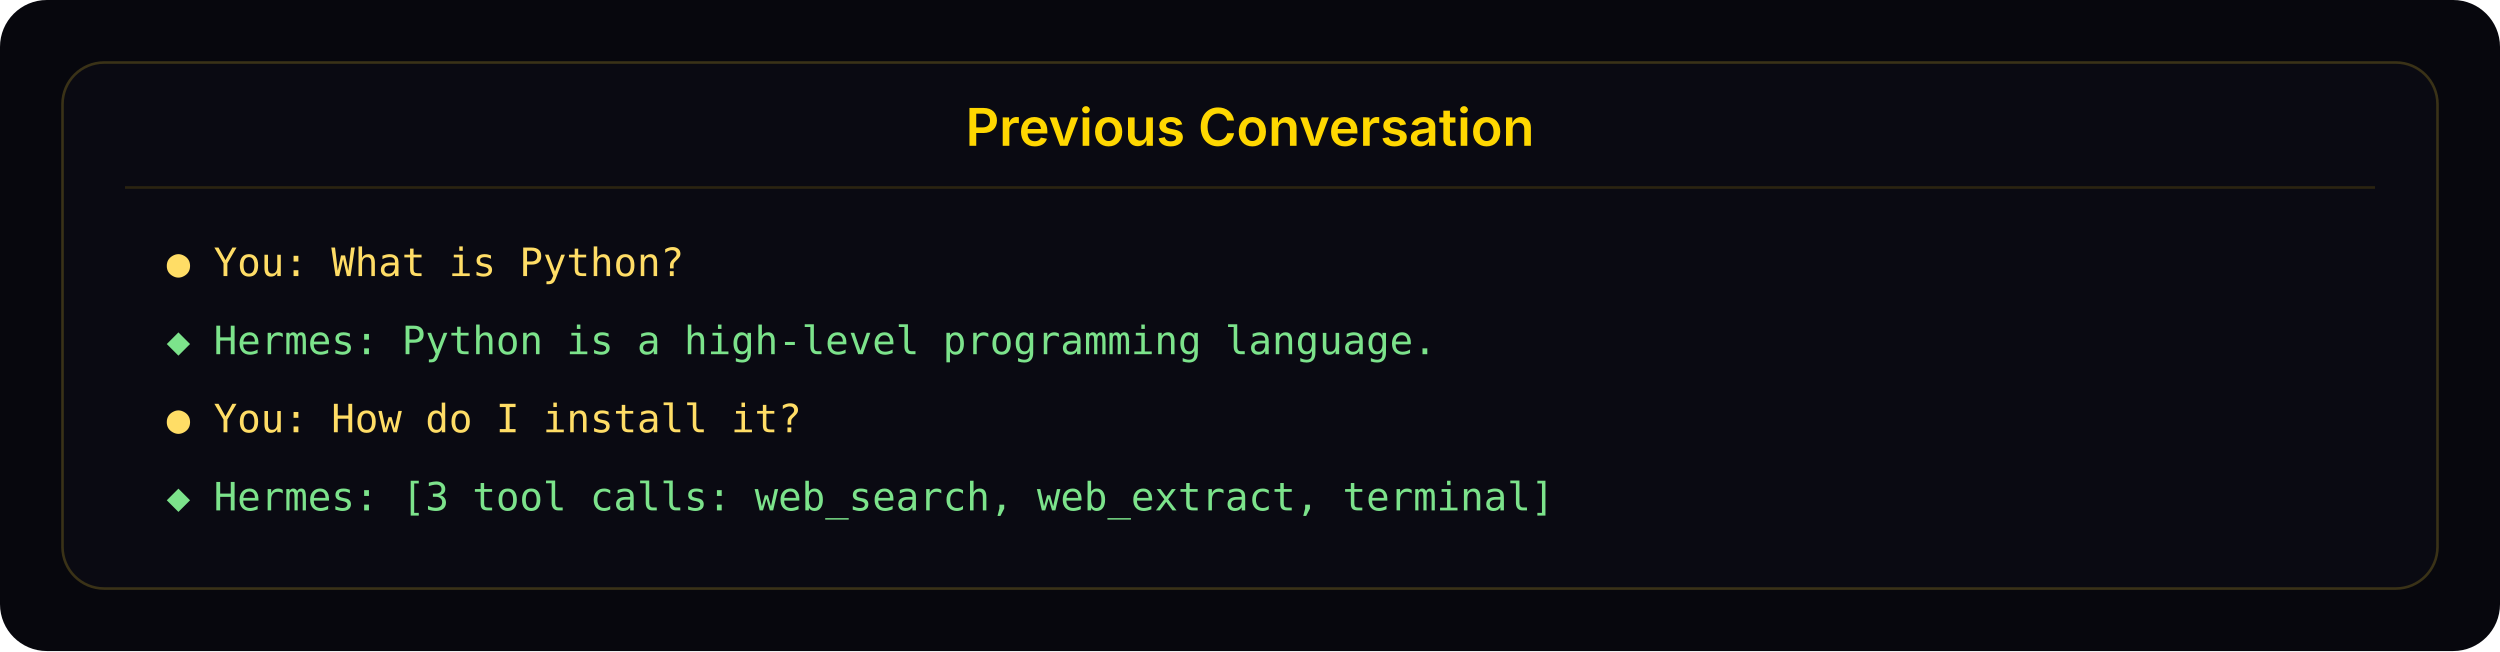
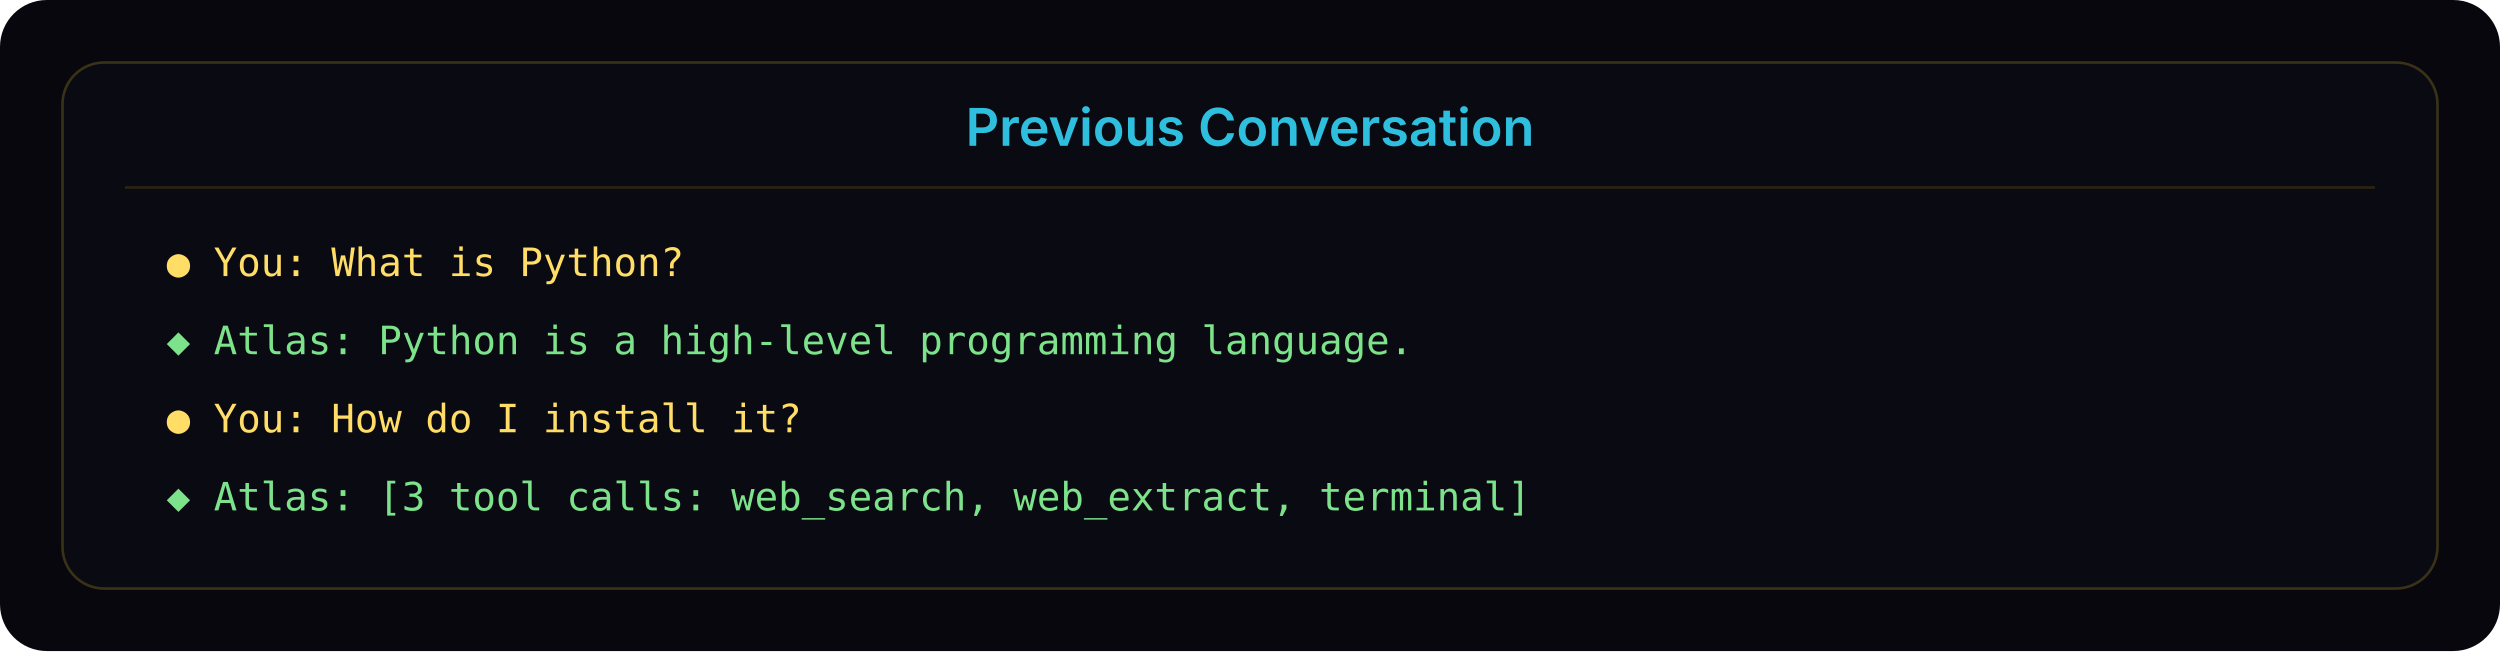
<svg xmlns="http://www.w3.org/2000/svg" width="960" height="250" viewBox="0 0 960 250" role="img" aria-labelledby="title desc">
  <rect width="960" height="250" rx="18" fill="#07070d" />
  <rect x="24" y="24" width="912" height="202" rx="16" fill="#0a0a12" stroke="#3a3217" />
-   <text x="480" y="56" text-anchor="middle" fill="#ffd700" font-family="Inter, sans-serif" font-size="20" font-weight="600">Previous Conversation</text>
+   <text x="480" y="56" text-anchor="middle" fill="#2FBFDE" font-family="Inter, sans-serif" font-size="20" font-weight="600">Previous Conversation</text>
  <line x1="48" y1="72" x2="912" y2="72" stroke="#2b2410" />
  <text x="64" y="106" fill="#ffdd66" font-family="JetBrains Mono, monospace" font-size="15">● You: What is Python?</text>
-   <text x="64" y="136" fill="#7ce38b" font-family="JetBrains Mono, monospace" font-size="15">◆ Hermes: Python is a high-level programming language.</text>
+   <text x="64" y="136" fill="#7ce38b" font-family="JetBrains Mono, monospace" font-size="15">◆ Atlas: Python is a high-level programming language.</text>
  <text x="64" y="166" fill="#ffdd66" font-family="JetBrains Mono, monospace" font-size="15">● You: How do I install it?</text>
-   <text x="64" y="196" fill="#7ce38b" font-family="JetBrains Mono, monospace" font-size="15">◆ Hermes: [3 tool calls: web_search, web_extract, terminal]</text>
+   <text x="64" y="196" fill="#7ce38b" font-family="JetBrains Mono, monospace" font-size="15">◆ Atlas: [3 tool calls: web_search, web_extract, terminal]</text>
</svg>
